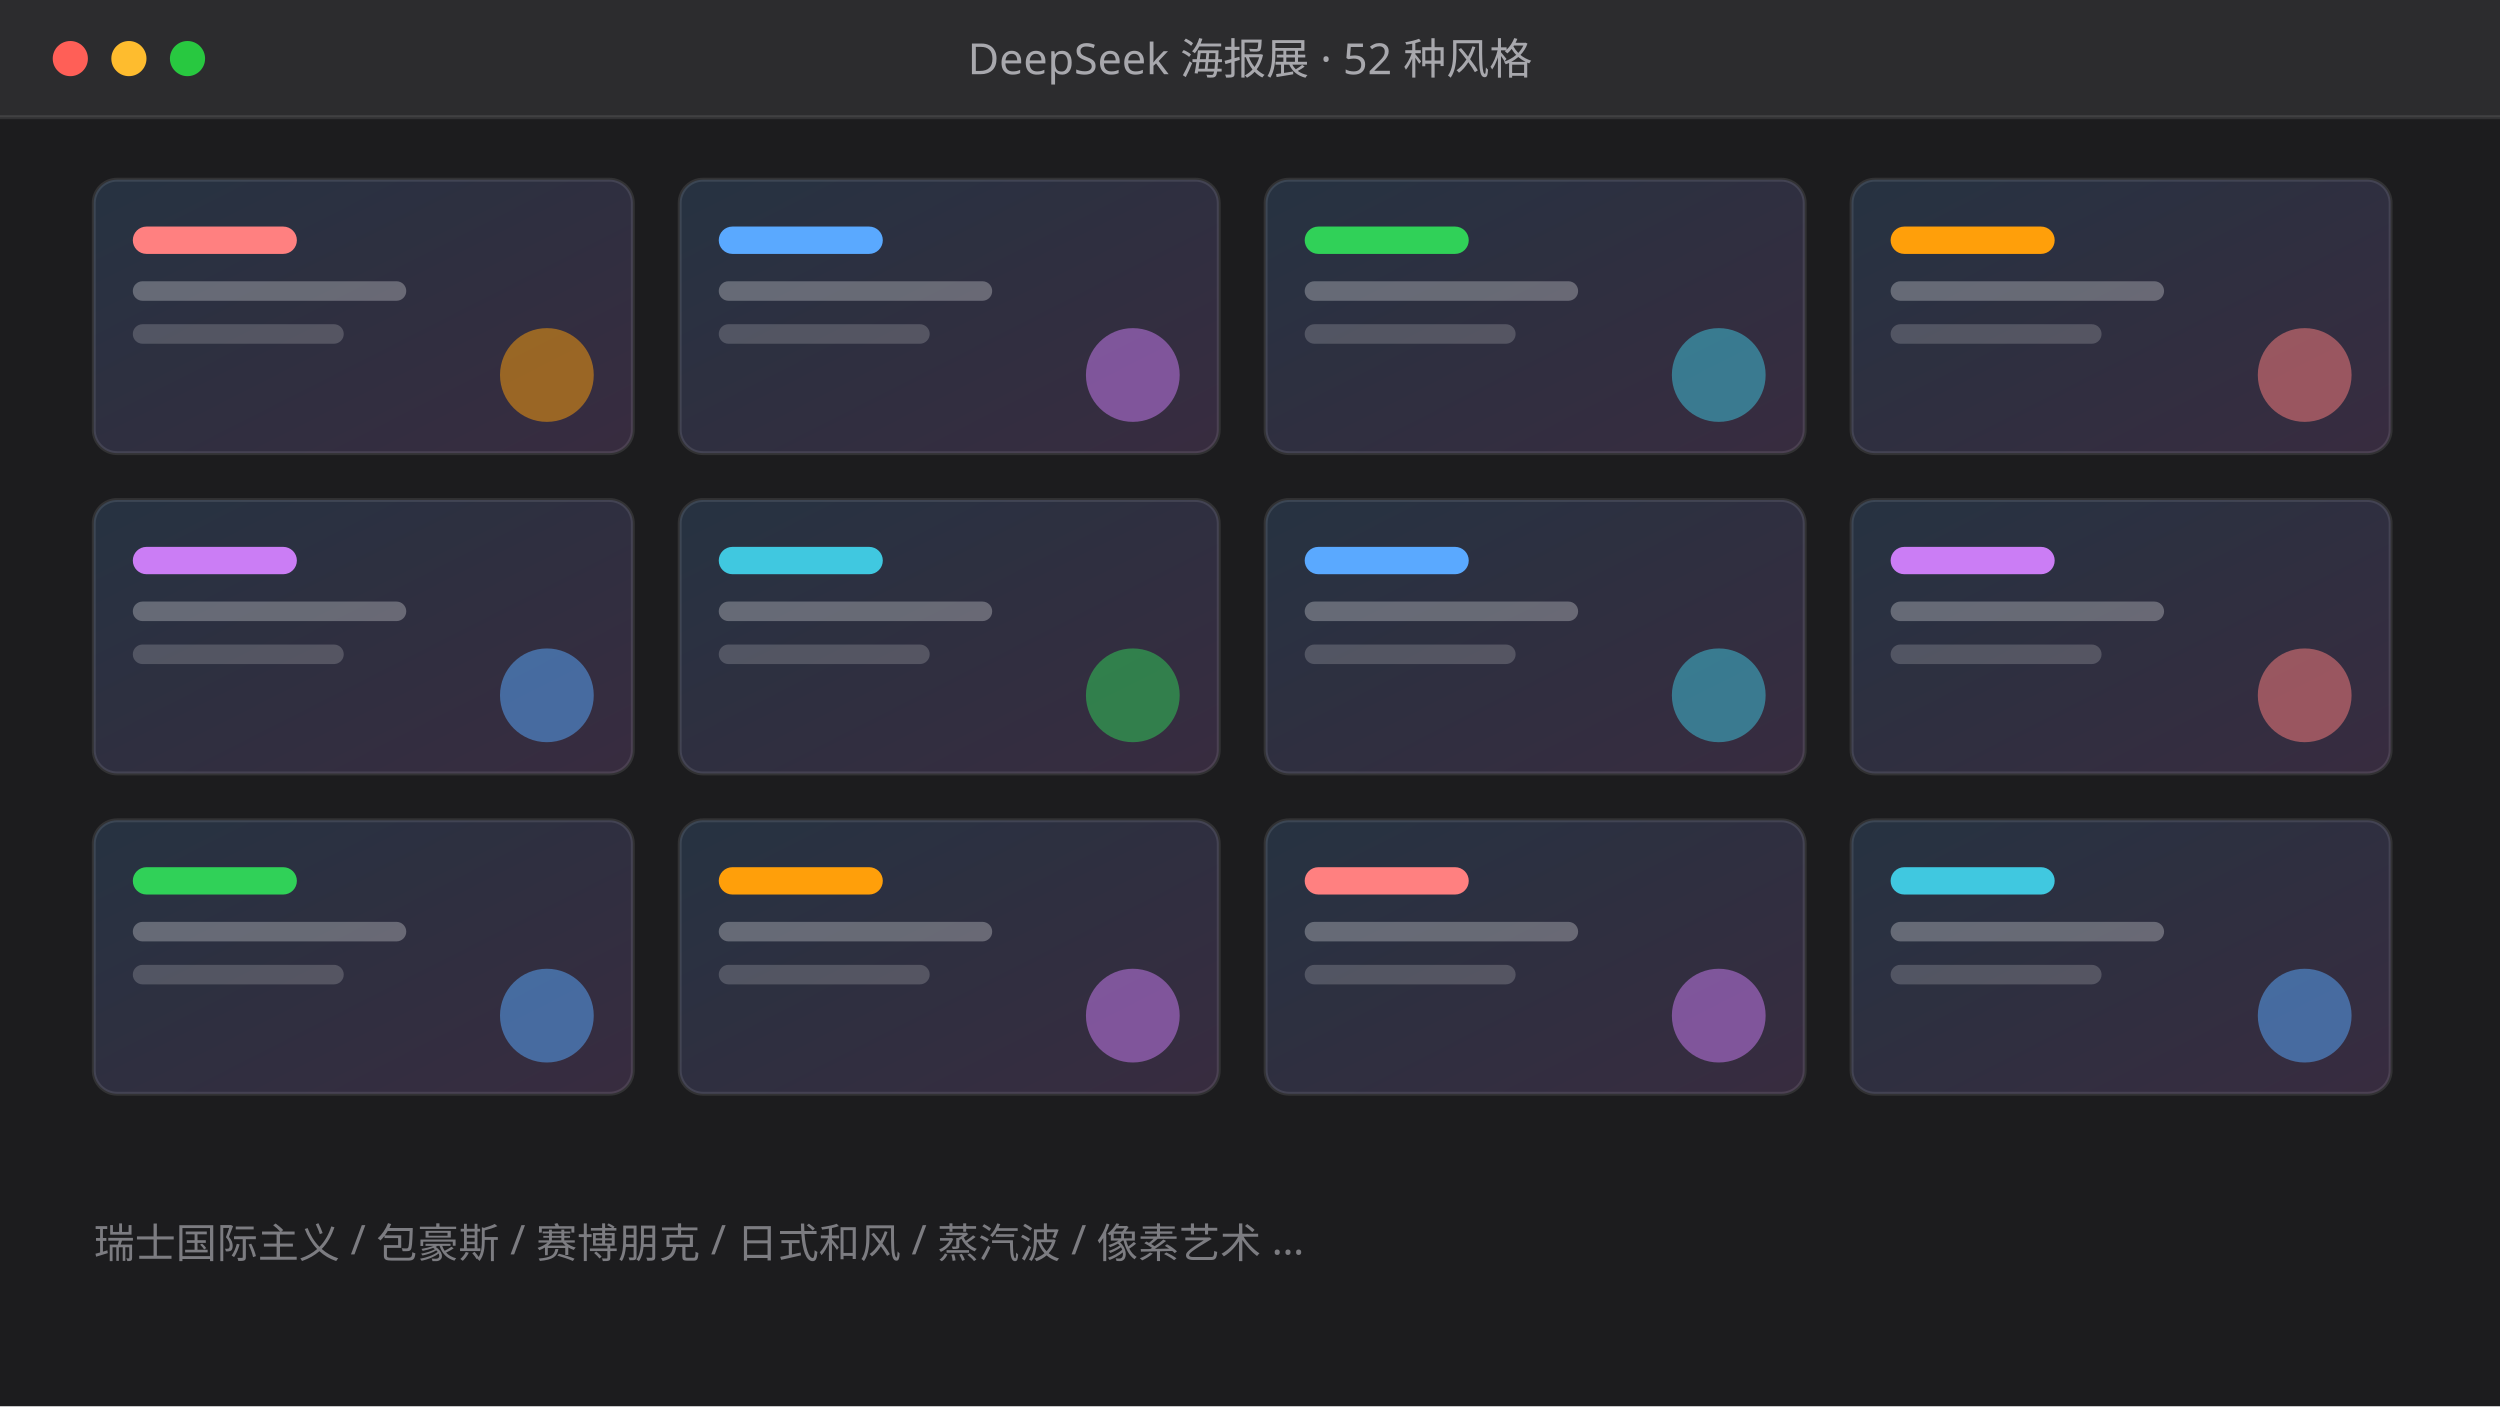
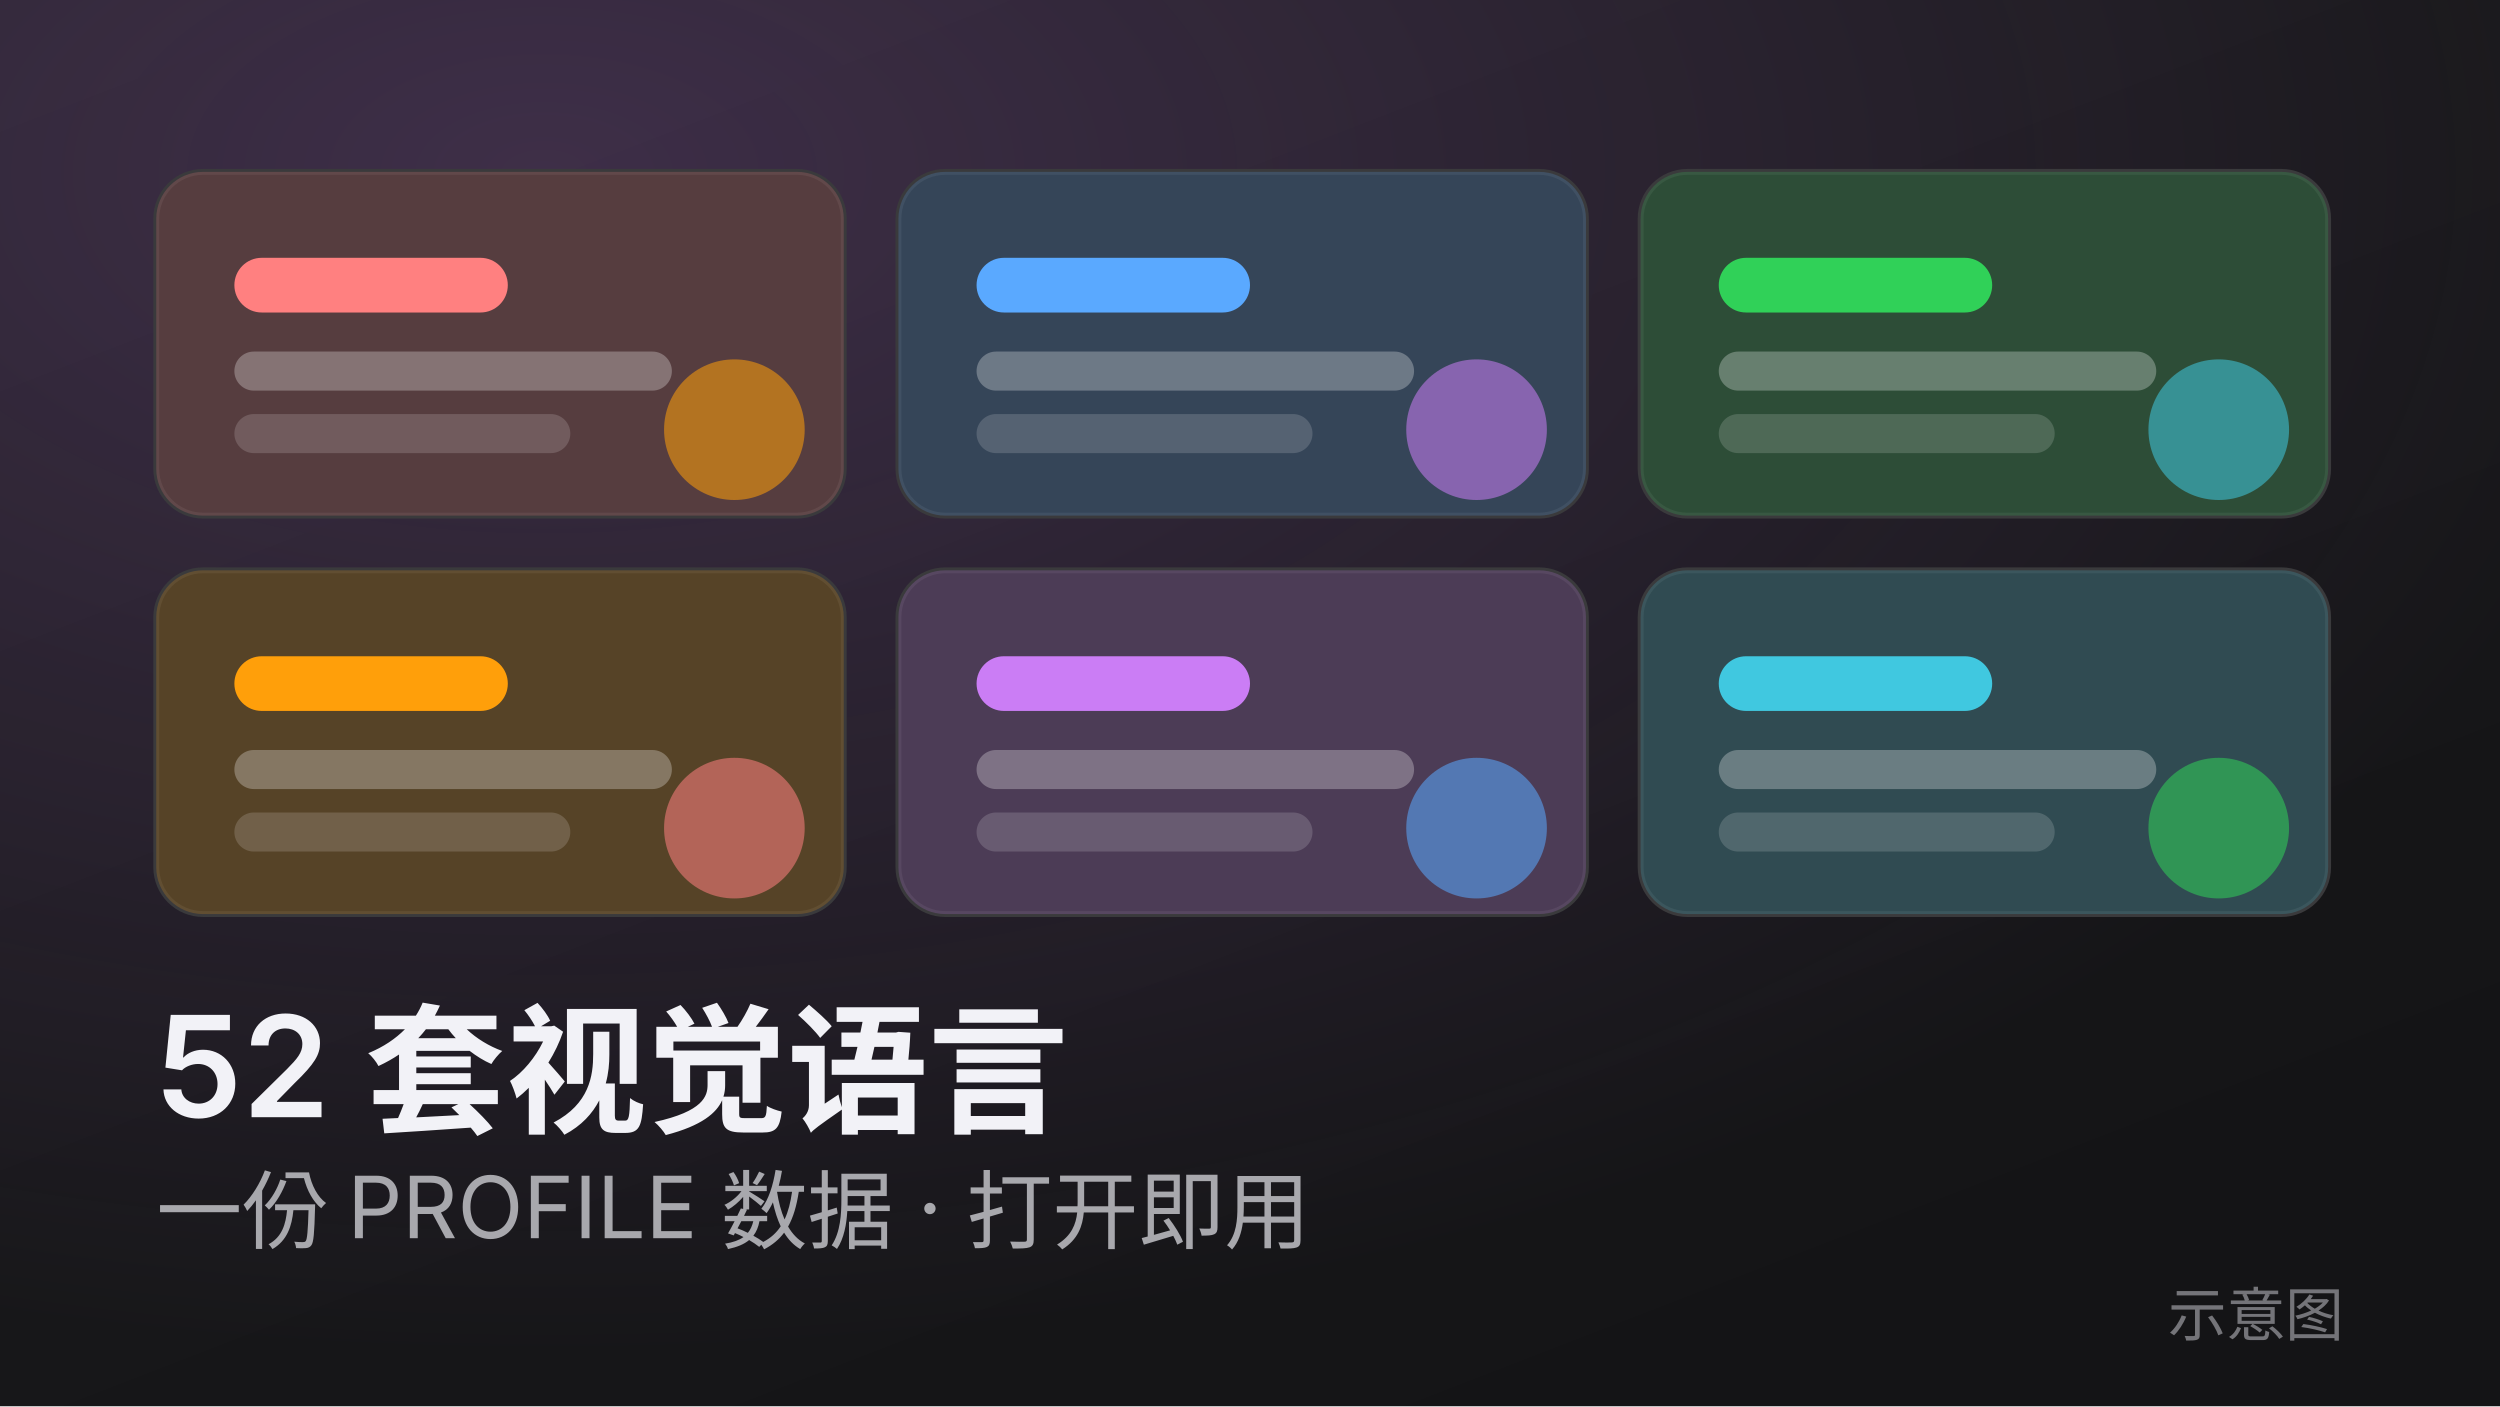
- <svg xmlns="http://www.w3.org/2000/svg" viewBox="0 0 640 360" width="640" height="360" role="img" aria-label="DeepSeek 海报展 52 种风格示意图">
+ <svg xmlns="http://www.w3.org/2000/svg" viewBox="0 0 640 360" width="640" height="360" role="img" aria-label="52 套视觉语言示意图">
  <defs>
-     <linearGradient id="g-accent" x1="0" y1="0" x2="1" y2="1">
-       <stop offset="0" stop-color="#5aa9ff" />
-       <stop offset="1" stop-color="#cb7df5" />
+     <linearGradient id="bg" x1="0" y1="0" x2="0.7" y2="1">
+       <stop offset="0" stop-color="#1c1c1e" />
+       <stop offset="1" stop-color="#141416" />
    </linearGradient>
+     <radialGradient id="glow" cx="0.22" cy="0.12" r="0.85">
+       <stop offset="0" stop-color="#cb7df5" stop-opacity="0.20" />
+       <stop offset="1" stop-color="#cb7df5" stop-opacity="0" />
+     </radialGradient>
  </defs>
-   <rect x="0" y="0" width="640" height="360" fill="#1c1c1e" />
-   <rect x="0" y="0" width="640" height="30" fill="#2c2c2e" />
-   <circle cx="18" cy="15" r="4.5" fill="#ff5f57" />
-   <circle cx="33" cy="15" r="4.5" fill="#febc2e" />
-   <circle cx="48" cy="15" r="4.5" fill="#28c840" />
-   <text x="320" y="19" fill="#a8a8ad" font-size="11" font-family="ui-sans-serif,system-ui,sans-serif" text-anchor="middle">DeepSeek 海报展 · 52 种风格</text>
-   <line x1="0" y1="30" x2="640" y2="30" stroke="rgba(255,255,255,0.10)" />
-   <rect x="24" y="46" width="138" height="70" rx="6" fill="url(#g-accent)" opacity="0.16" />
-   <rect x="24" y="46" width="138" height="70" rx="6" fill="none" stroke="rgba(255,255,255,0.10)" />
-   <rect x="34" y="58" width="42" height="7" rx="3.5" fill="#ff8080" />
-   <rect x="34" y="72" width="70" height="5" rx="2.5" fill="rgba(255,255,255,0.28)" />
-   <rect x="34" y="83" width="54" height="5" rx="2.5" fill="rgba(255,255,255,0.18)" />
-   <circle cx="140" cy="96" r="12" fill="#ff9f0a" opacity="0.5" />
-   <rect x="174" y="46" width="138" height="70" rx="6" fill="url(#g-accent)" opacity="0.16" />
-   <rect x="174" y="46" width="138" height="70" rx="6" fill="none" stroke="rgba(255,255,255,0.10)" />
-   <rect x="184" y="58" width="42" height="7" rx="3.5" fill="#5aa9ff" />
-   <rect x="184" y="72" width="70" height="5" rx="2.5" fill="rgba(255,255,255,0.28)" />
-   <rect x="184" y="83" width="54" height="5" rx="2.5" fill="rgba(255,255,255,0.18)" />
-   <circle cx="290" cy="96" r="12" fill="#cb7df5" opacity="0.5" />
-   <rect x="324" y="46" width="138" height="70" rx="6" fill="url(#g-accent)" opacity="0.16" />
-   <rect x="324" y="46" width="138" height="70" rx="6" fill="none" stroke="rgba(255,255,255,0.10)" />
-   <rect x="334" y="58" width="42" height="7" rx="3.5" fill="#30d158" />
-   <rect x="334" y="72" width="70" height="5" rx="2.5" fill="rgba(255,255,255,0.28)" />
-   <rect x="334" y="83" width="54" height="5" rx="2.5" fill="rgba(255,255,255,0.18)" />
-   <circle cx="440" cy="96" r="12" fill="#40c8e0" opacity="0.5" />
-   <rect x="474" y="46" width="138" height="70" rx="6" fill="url(#g-accent)" opacity="0.16" />
-   <rect x="474" y="46" width="138" height="70" rx="6" fill="none" stroke="rgba(255,255,255,0.10)" />
-   <rect x="484" y="58" width="42" height="7" rx="3.5" fill="#ff9f0a" />
-   <rect x="484" y="72" width="70" height="5" rx="2.5" fill="rgba(255,255,255,0.28)" />
-   <rect x="484" y="83" width="54" height="5" rx="2.5" fill="rgba(255,255,255,0.18)" />
-   <circle cx="590" cy="96" r="12" fill="#ff8080" opacity="0.5" />
-   <rect x="24" y="128" width="138" height="70" rx="6" fill="url(#g-accent)" opacity="0.16" />
-   <rect x="24" y="128" width="138" height="70" rx="6" fill="none" stroke="rgba(255,255,255,0.10)" />
-   <rect x="34" y="140" width="42" height="7" rx="3.5" fill="#cb7df5" />
-   <rect x="34" y="154" width="70" height="5" rx="2.5" fill="rgba(255,255,255,0.28)" />
-   <rect x="34" y="165" width="54" height="5" rx="2.5" fill="rgba(255,255,255,0.18)" />
-   <circle cx="140" cy="178" r="12" fill="#5aa9ff" opacity="0.5" />
-   <rect x="174" y="128" width="138" height="70" rx="6" fill="url(#g-accent)" opacity="0.16" />
-   <rect x="174" y="128" width="138" height="70" rx="6" fill="none" stroke="rgba(255,255,255,0.10)" />
-   <rect x="184" y="140" width="42" height="7" rx="3.5" fill="#40c8e0" />
-   <rect x="184" y="154" width="70" height="5" rx="2.5" fill="rgba(255,255,255,0.28)" />
-   <rect x="184" y="165" width="54" height="5" rx="2.5" fill="rgba(255,255,255,0.18)" />
-   <circle cx="290" cy="178" r="12" fill="#30d158" opacity="0.5" />
-   <rect x="324" y="128" width="138" height="70" rx="6" fill="url(#g-accent)" opacity="0.16" />
-   <rect x="324" y="128" width="138" height="70" rx="6" fill="none" stroke="rgba(255,255,255,0.10)" />
-   <rect x="334" y="140" width="42" height="7" rx="3.5" fill="#5aa9ff" />
-   <rect x="334" y="154" width="70" height="5" rx="2.5" fill="rgba(255,255,255,0.28)" />
-   <rect x="334" y="165" width="54" height="5" rx="2.5" fill="rgba(255,255,255,0.18)" />
-   <circle cx="440" cy="178" r="12" fill="#40c8e0" opacity="0.5" />
-   <rect x="474" y="128" width="138" height="70" rx="6" fill="url(#g-accent)" opacity="0.16" />
-   <rect x="474" y="128" width="138" height="70" rx="6" fill="none" stroke="rgba(255,255,255,0.10)" />
-   <rect x="484" y="140" width="42" height="7" rx="3.5" fill="#cb7df5" />
-   <rect x="484" y="154" width="70" height="5" rx="2.5" fill="rgba(255,255,255,0.28)" />
-   <rect x="484" y="165" width="54" height="5" rx="2.5" fill="rgba(255,255,255,0.18)" />
-   <circle cx="590" cy="178" r="12" fill="#ff8080" opacity="0.5" />
-   <rect x="24" y="210" width="138" height="70" rx="6" fill="url(#g-accent)" opacity="0.16" />
-   <rect x="24" y="210" width="138" height="70" rx="6" fill="none" stroke="rgba(255,255,255,0.10)" />
-   <rect x="34" y="222" width="42" height="7" rx="3.5" fill="#30d158" />
-   <rect x="34" y="236" width="70" height="5" rx="2.5" fill="rgba(255,255,255,0.28)" />
-   <rect x="34" y="247" width="54" height="5" rx="2.5" fill="rgba(255,255,255,0.18)" />
-   <circle cx="140" cy="260" r="12" fill="#5aa9ff" opacity="0.5" />
-   <rect x="174" y="210" width="138" height="70" rx="6" fill="url(#g-accent)" opacity="0.16" />
-   <rect x="174" y="210" width="138" height="70" rx="6" fill="none" stroke="rgba(255,255,255,0.10)" />
-   <rect x="184" y="222" width="42" height="7" rx="3.5" fill="#ff9f0a" />
-   <rect x="184" y="236" width="70" height="5" rx="2.5" fill="rgba(255,255,255,0.28)" />
-   <rect x="184" y="247" width="54" height="5" rx="2.5" fill="rgba(255,255,255,0.18)" />
-   <circle cx="290" cy="260" r="12" fill="#cb7df5" opacity="0.5" />
-   <rect x="324" y="210" width="138" height="70" rx="6" fill="url(#g-accent)" opacity="0.16" />
-   <rect x="324" y="210" width="138" height="70" rx="6" fill="none" stroke="rgba(255,255,255,0.10)" />
-   <rect x="334" y="222" width="42" height="7" rx="3.5" fill="#ff8080" />
-   <rect x="334" y="236" width="70" height="5" rx="2.5" fill="rgba(255,255,255,0.28)" />
-   <rect x="334" y="247" width="54" height="5" rx="2.5" fill="rgba(255,255,255,0.18)" />
-   <circle cx="440" cy="260" r="12" fill="#cb7df5" opacity="0.5" />
-   <rect x="474" y="210" width="138" height="70" rx="6" fill="url(#g-accent)" opacity="0.16" />
-   <rect x="474" y="210" width="138" height="70" rx="6" fill="none" stroke="rgba(255,255,255,0.10)" />
-   <rect x="484" y="222" width="42" height="7" rx="3.5" fill="#40c8e0" />
-   <rect x="484" y="236" width="70" height="5" rx="2.5" fill="rgba(255,255,255,0.28)" />
-   <rect x="484" y="247" width="54" height="5" rx="2.5" fill="rgba(255,255,255,0.18)" />
-   <circle cx="590" cy="260" r="12" fill="#5aa9ff" opacity="0.5" />
-   <text x="24" y="322" fill="#7c7c81" font-size="10.5" font-family="ui-sans-serif,system-ui,sans-serif">瑞士国际主义 / 包豪斯 / 赛博朋克 / 日式和风 / 蒸汽波 / 像素艺术 …</text>
+   <rect width="640" height="360" fill="url(#bg)" />
+   <rect width="640" height="360" fill="url(#glow)" />
+   <rect x="40" y="44" width="176" height="88" rx="12" fill="#2c2c2e" stroke="#3a3a3c" stroke-width="1.5" />
+   <rect x="40" y="44" width="176" height="88" rx="12" fill="#ff8080" opacity="0.20" />
+   <rect x="60" y="66" width="70" height="14" rx="7" fill="#ff8080" />
+   <rect x="60" y="90" width="112" height="10" rx="5" fill="rgba(255,255,255,0.28)" />
+   <rect x="60" y="106" width="86" height="10" rx="5" fill="rgba(255,255,255,0.16)" />
+   <circle cx="188" cy="110" r="18" fill="#ff9f0a" opacity="0.55" />
+   <rect x="230" y="44" width="176" height="88" rx="12" fill="#2c2c2e" stroke="#3a3a3c" stroke-width="1.5" />
+   <rect x="230" y="44" width="176" height="88" rx="12" fill="#5aa9ff" opacity="0.20" />
+   <rect x="250" y="66" width="70" height="14" rx="7" fill="#5aa9ff" />
+   <rect x="250" y="90" width="112" height="10" rx="5" fill="rgba(255,255,255,0.28)" />
+   <rect x="250" y="106" width="86" height="10" rx="5" fill="rgba(255,255,255,0.16)" />
+   <circle cx="378" cy="110" r="18" fill="#cb7df5" opacity="0.55" />
+   <rect x="420" y="44" width="176" height="88" rx="12" fill="#2c2c2e" stroke="#3a3a3c" stroke-width="1.5" />
+   <rect x="420" y="44" width="176" height="88" rx="12" fill="#30d158" opacity="0.20" />
+   <rect x="440" y="66" width="70" height="14" rx="7" fill="#30d158" />
+   <rect x="440" y="90" width="112" height="10" rx="5" fill="rgba(255,255,255,0.28)" />
+   <rect x="440" y="106" width="86" height="10" rx="5" fill="rgba(255,255,255,0.16)" />
+   <circle cx="568" cy="110" r="18" fill="#40c8e0" opacity="0.55" />
+   <rect x="40" y="146" width="176" height="88" rx="12" fill="#2c2c2e" stroke="#3a3a3c" stroke-width="1.5" />
+   <rect x="40" y="146" width="176" height="88" rx="12" fill="#ff9f0a" opacity="0.20" />
+   <rect x="60" y="168" width="70" height="14" rx="7" fill="#ff9f0a" />
+   <rect x="60" y="192" width="112" height="10" rx="5" fill="rgba(255,255,255,0.28)" />
+   <rect x="60" y="208" width="86" height="10" rx="5" fill="rgba(255,255,255,0.16)" />
+   <circle cx="188" cy="212" r="18" fill="#ff8080" opacity="0.55" />
+   <rect x="230" y="146" width="176" height="88" rx="12" fill="#2c2c2e" stroke="#3a3a3c" stroke-width="1.5" />
+   <rect x="230" y="146" width="176" height="88" rx="12" fill="#cb7df5" opacity="0.20" />
+   <rect x="250" y="168" width="70" height="14" rx="7" fill="#cb7df5" />
+   <rect x="250" y="192" width="112" height="10" rx="5" fill="rgba(255,255,255,0.28)" />
+   <rect x="250" y="208" width="86" height="10" rx="5" fill="rgba(255,255,255,0.16)" />
+   <circle cx="378" cy="212" r="18" fill="#5aa9ff" opacity="0.55" />
+   <rect x="420" y="146" width="176" height="88" rx="12" fill="#2c2c2e" stroke="#3a3a3c" stroke-width="1.5" />
+   <rect x="420" y="146" width="176" height="88" rx="12" fill="#40c8e0" opacity="0.20" />
+   <rect x="440" y="168" width="70" height="14" rx="7" fill="#40c8e0" />
+   <rect x="440" y="192" width="112" height="10" rx="5" fill="rgba(255,255,255,0.28)" />
+   <rect x="440" y="208" width="86" height="10" rx="5" fill="rgba(255,255,255,0.16)" />
+   <circle cx="568" cy="212" r="18" fill="#30d158" opacity="0.55" />
+   <text x="40" y="286" fill="#f2f2f7" font-size="36" font-weight="600" font-family="ui-sans-serif,system-ui,-apple-system,'Segoe UI',sans-serif">52 套视觉语言</text>
+   <text x="40" y="318" fill="#a8a8ad" font-size="22" font-family="ui-sans-serif,system-ui,-apple-system,'Segoe UI',sans-serif">一份 PROFILE 数据 · 打开即用</text>
+   <text x="600" y="342" fill="#a8a8ad" font-size="15" text-anchor="end" opacity="0.65" font-family="ui-sans-serif,system-ui,-apple-system,'Segoe UI',sans-serif">示意图</text>
</svg>
